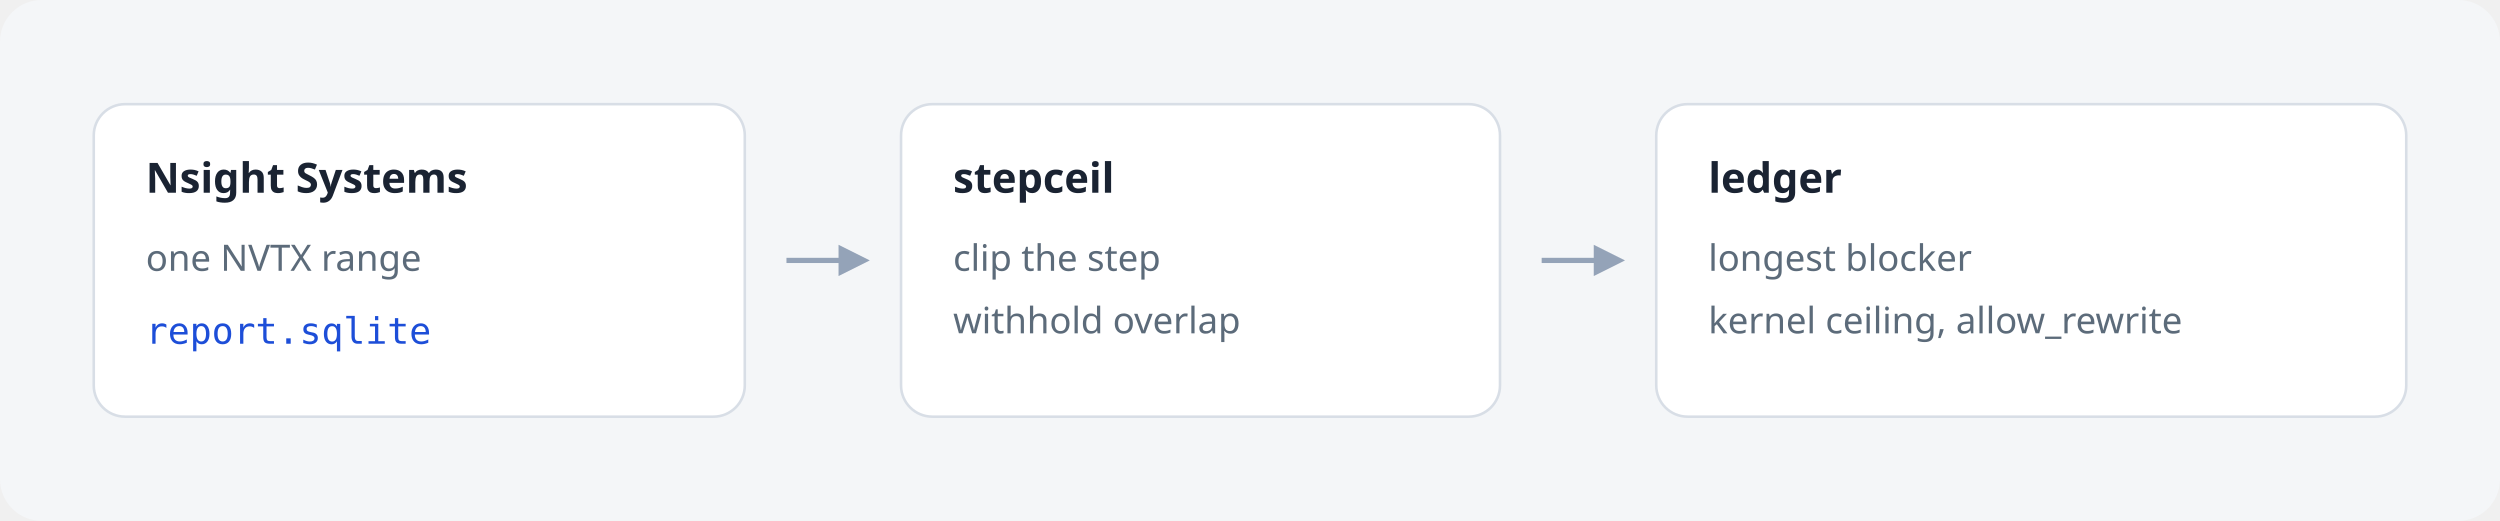
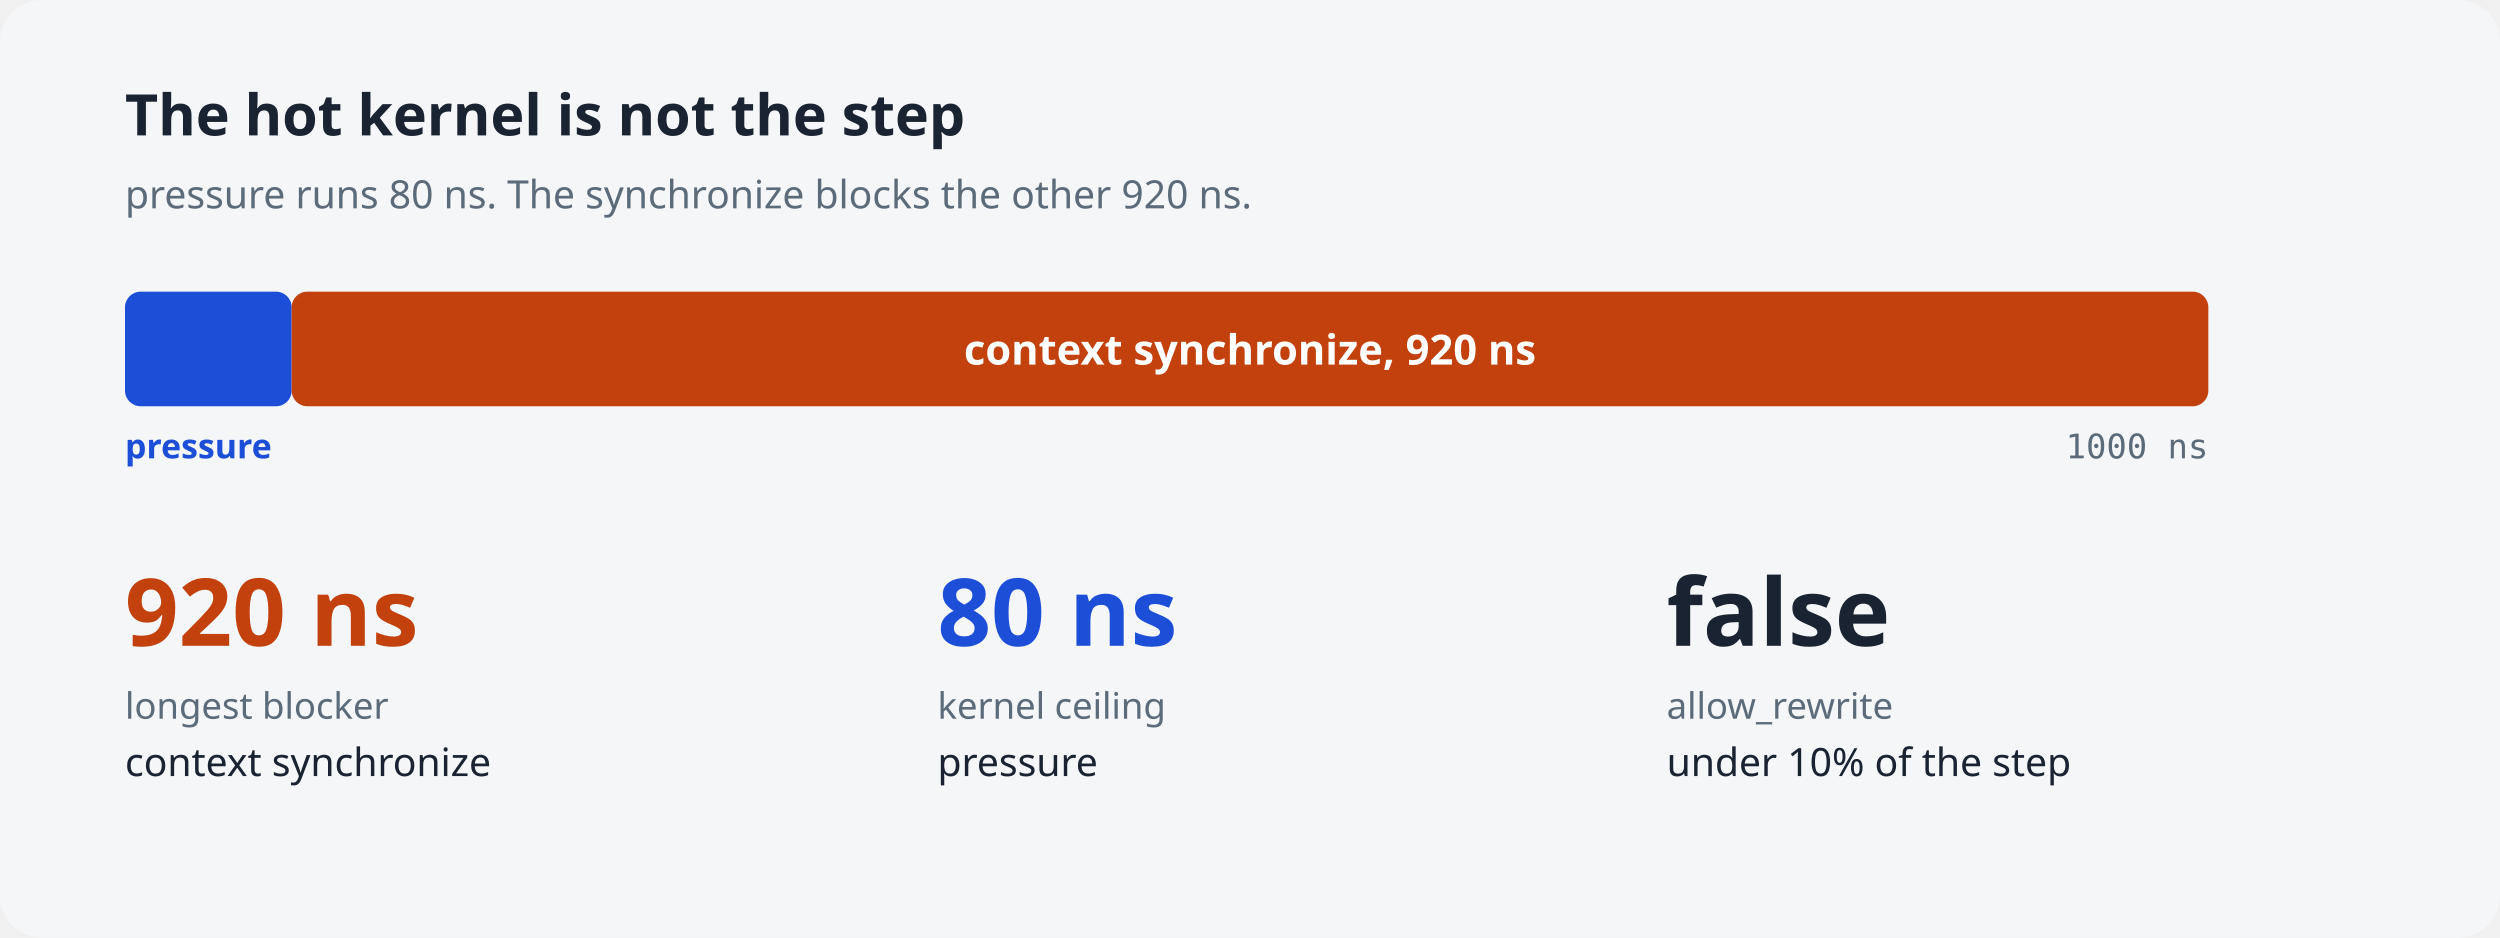
- <svg xmlns="http://www.w3.org/2000/svg" viewBox="0 0 960 200" role="img">
-   <rect width="960" height="200" rx="16" fill="#f4f6f8" />
-   <rect x="36" y="40" width="250" height="120" rx="12" fill="#ffffff" stroke="#d8dee6" />
-   <text x="56" y="74" fill="#1a2332" font-family="ui-sans-serif, system-ui, sans-serif" font-size="16" font-weight="650">Nsight Systems</text>
-   <text x="56" y="104" fill="#5c6b7a" font-family="ui-sans-serif, system-ui, sans-serif" font-size="14">one NVTX range</text>
-   <text x="56" y="132" fill="#1d4ed8" font-family="ui-monospace, monospace" font-size="14">report.sqlite</text>
-   <path d="M302 100 H328" stroke="#94a3b8" stroke-width="2" />
-   <path d="M322 94 L334 100 L322 106" fill="#94a3b8" />
-   <rect x="346" y="40" width="230" height="120" rx="12" fill="#ffffff" stroke="#d8dee6" />
-   <text x="366" y="74" fill="#1a2332" font-family="ui-sans-serif, system-ui, sans-serif" font-size="16" font-weight="650">stepceil</text>
-   <text x="366" y="104" fill="#5c6b7a" font-family="ui-sans-serif, system-ui, sans-serif" font-size="14">clip the step</text>
-   <text x="366" y="128" fill="#5c6b7a" font-family="ui-sans-serif, system-ui, sans-serif" font-size="14">withhold overlap</text>
-   <path d="M592 100 H618" stroke="#94a3b8" stroke-width="2" />
-   <path d="M612 94 L624 100 L612 106" fill="#94a3b8" />
-   <rect x="636" y="40" width="288" height="120" rx="12" fill="#ffffff" stroke="#d8dee6" />
-   <text x="656" y="74" fill="#1a2332" font-family="ui-sans-serif, system-ui, sans-serif" font-size="16" font-weight="650">ledger</text>
-   <text x="656" y="104" fill="#5c6b7a" font-family="ui-sans-serif, system-ui, sans-serif" font-size="14">longest blocker</text>
-   <text x="656" y="128" fill="#5c6b7a" font-family="ui-sans-serif, system-ui, sans-serif" font-size="14">kernel ceiling, allow_rewrite</text>
+ <svg xmlns="http://www.w3.org/2000/svg" viewBox="0 0 960 360" role="img">
+   <rect width="960" height="360" rx="16" fill="#f4f6f8" />
+   <text x="48" y="52" fill="#1a2332" font-family="ui-sans-serif, system-ui, sans-serif" font-size="22" font-weight="650">The hot kernel is not the step</text>
+   <text x="48" y="80" fill="#5c6b7a" font-family="ui-sans-serif, system-ui, sans-serif" font-size="15">pressure runs 80 ns. The synchronize blocks the other 920 ns.</text>
+   <rect x="48" y="112" width="64" height="44" rx="6" fill="#1d4ed8" />
+   <rect x="112" y="112" width="736" height="44" rx="6" fill="#c2410c" />
+   <text x="480" y="140" fill="#ffffff" font-family="ui-sans-serif, system-ui, sans-serif" font-size="16" font-weight="650" text-anchor="middle">context synchronize, 920 ns</text>
+   <text x="48" y="176" fill="#1d4ed8" font-family="ui-sans-serif, system-ui, sans-serif" font-size="13" font-weight="650">pressure</text>
+   <text x="848" y="176" fill="#5c6b7a" font-family="ui-monospace, monospace" font-size="13" text-anchor="end">1000 ns</text>
+   <text x="48" y="248" fill="#c2410c" font-family="ui-sans-serif, system-ui, sans-serif" font-size="36" font-weight="650">920 ns</text>
+   <text x="48" y="276" fill="#5c6b7a" font-family="ui-sans-serif, system-ui, sans-serif" font-size="14">longest blocker</text>
+   <text x="48" y="298" fill="#1a2332" font-family="ui-sans-serif, system-ui, sans-serif" font-size="15">context synchronize</text>
+   <text x="360" y="248" fill="#1d4ed8" font-family="ui-sans-serif, system-ui, sans-serif" font-size="36" font-weight="650">80 ns</text>
+   <text x="360" y="276" fill="#5c6b7a" font-family="ui-sans-serif, system-ui, sans-serif" font-size="14">kernel ceiling</text>
+   <text x="360" y="298" fill="#1a2332" font-family="ui-sans-serif, system-ui, sans-serif" font-size="15">pressure</text>
+   <text x="640" y="248" fill="#1a2332" font-family="ui-sans-serif, system-ui, sans-serif" font-size="36" font-weight="650">false</text>
+   <text x="640" y="276" fill="#5c6b7a" font-family="ui-sans-serif, system-ui, sans-serif" font-size="14">allow_rewrite</text>
+   <text x="640" y="298" fill="#1a2332" font-family="ui-sans-serif, system-ui, sans-serif" font-size="15">under 10% of the step</text>
</svg>
